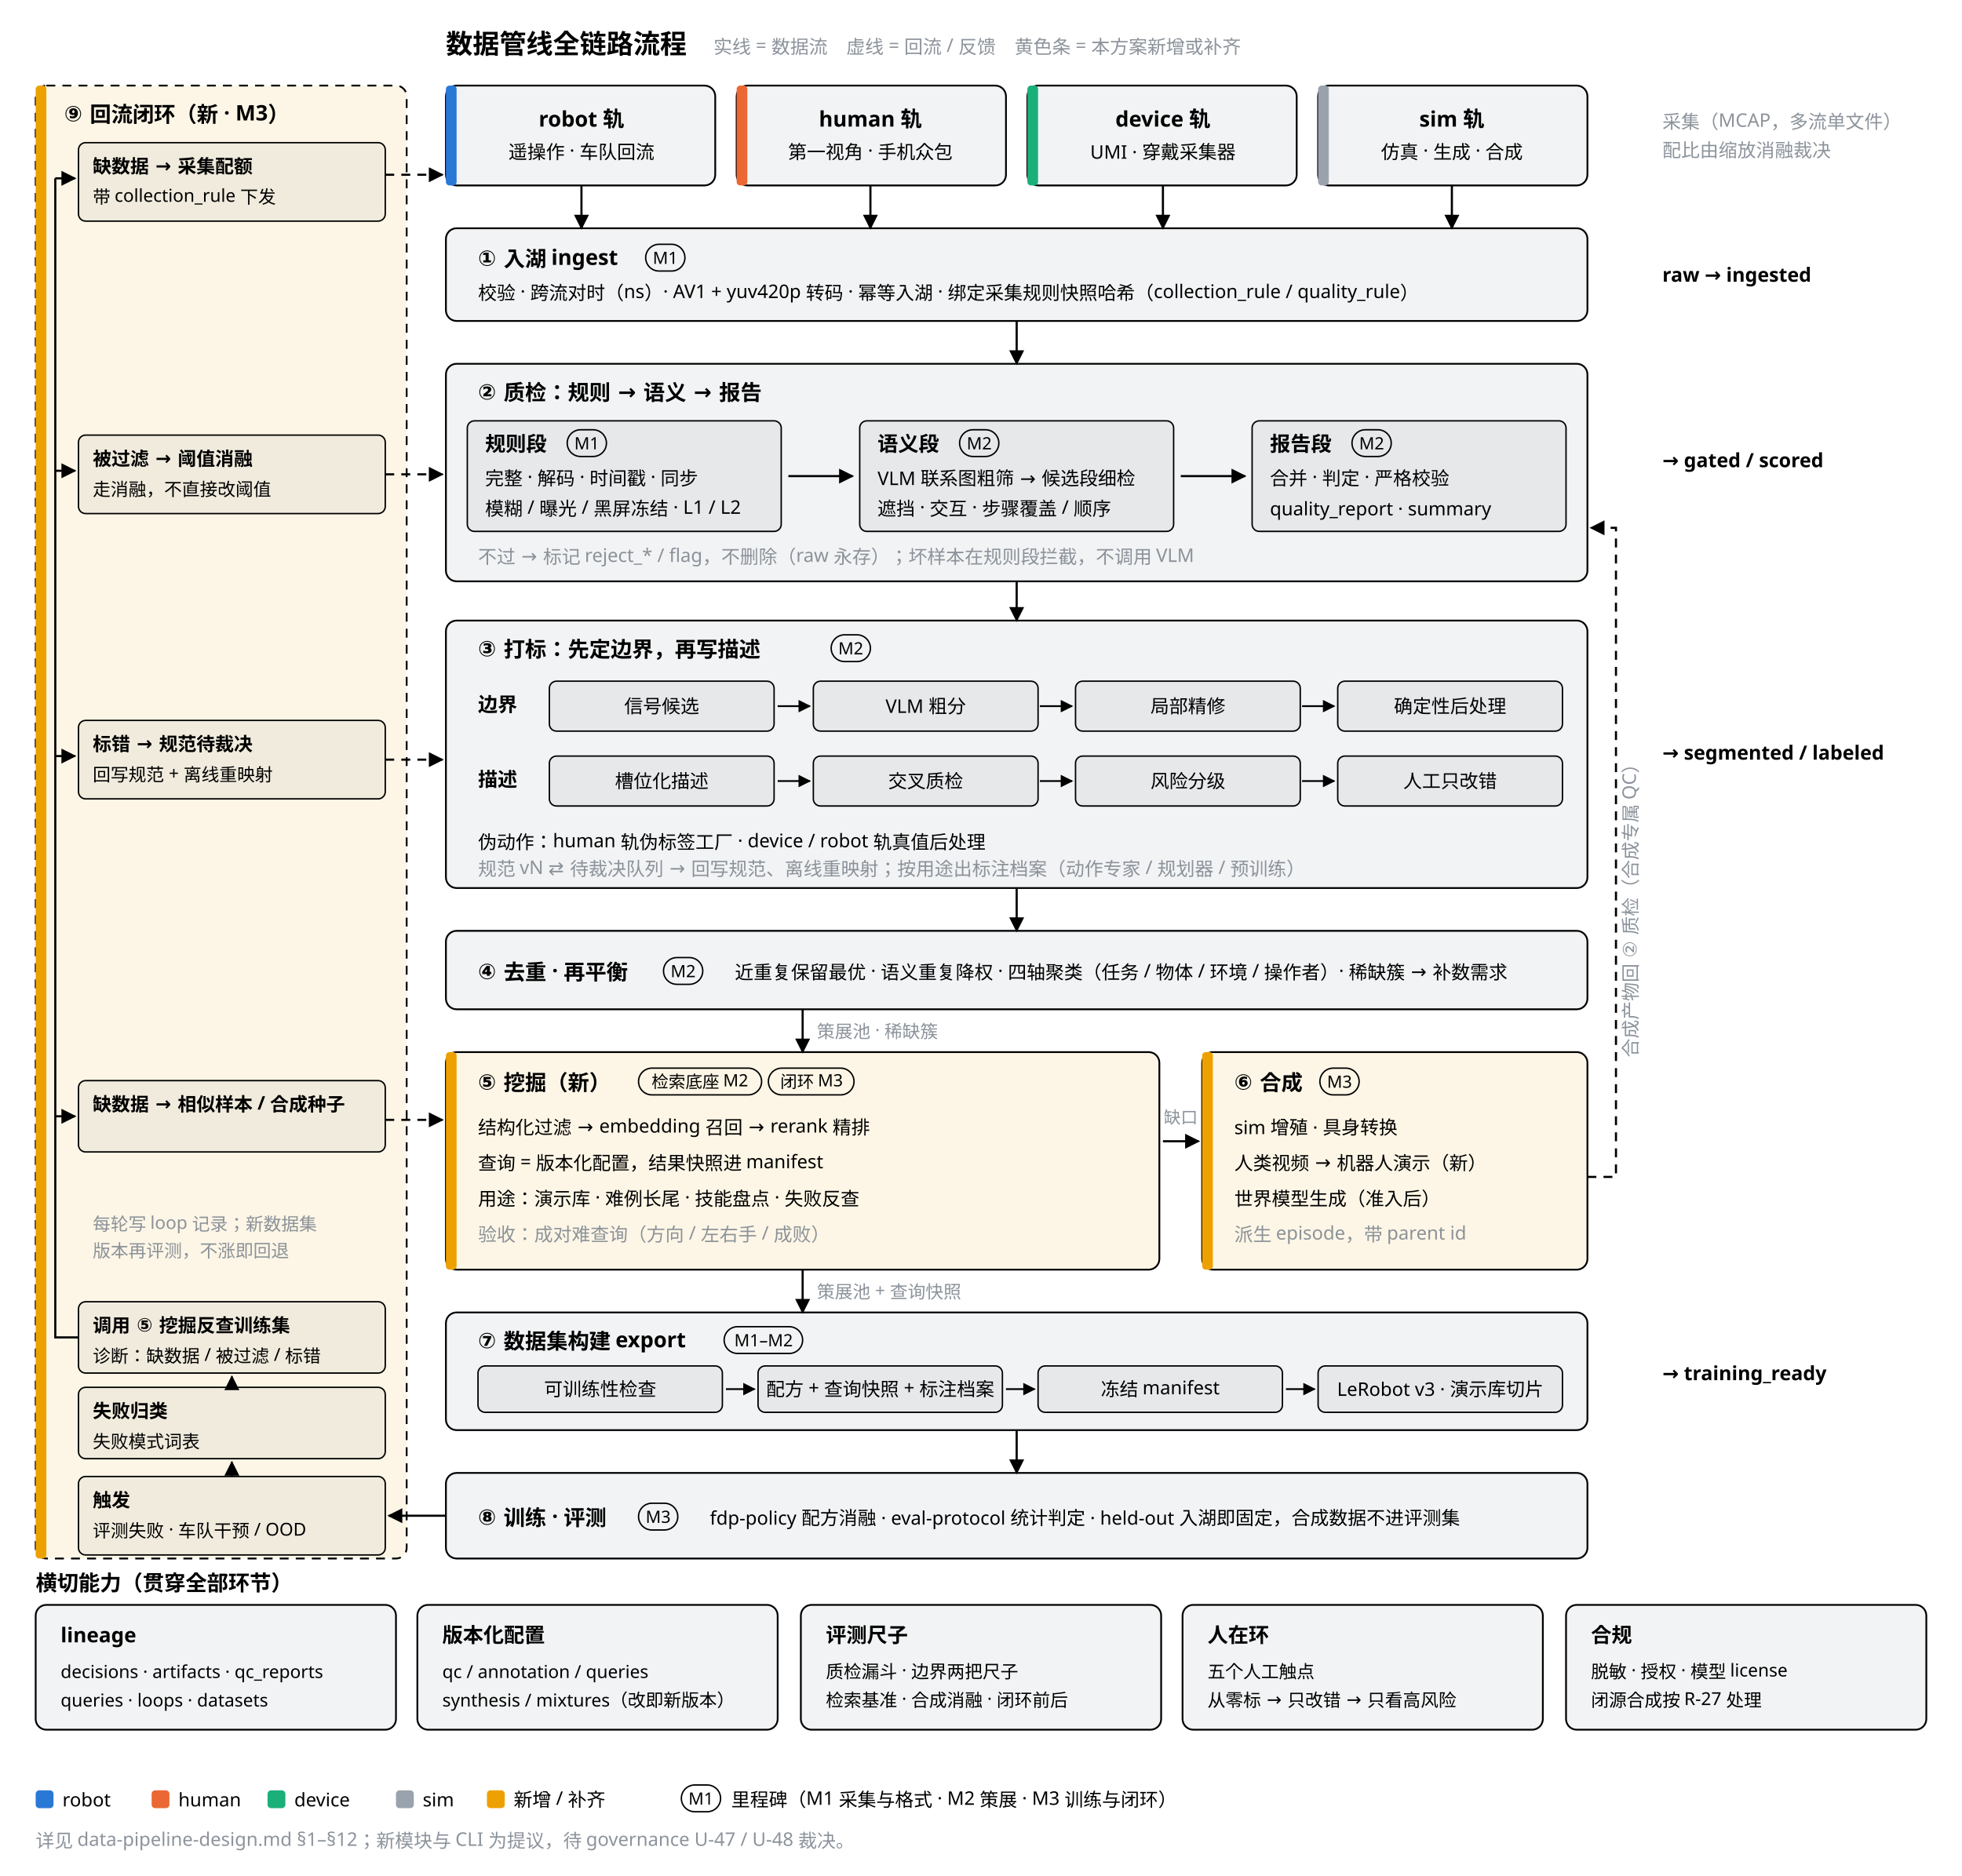
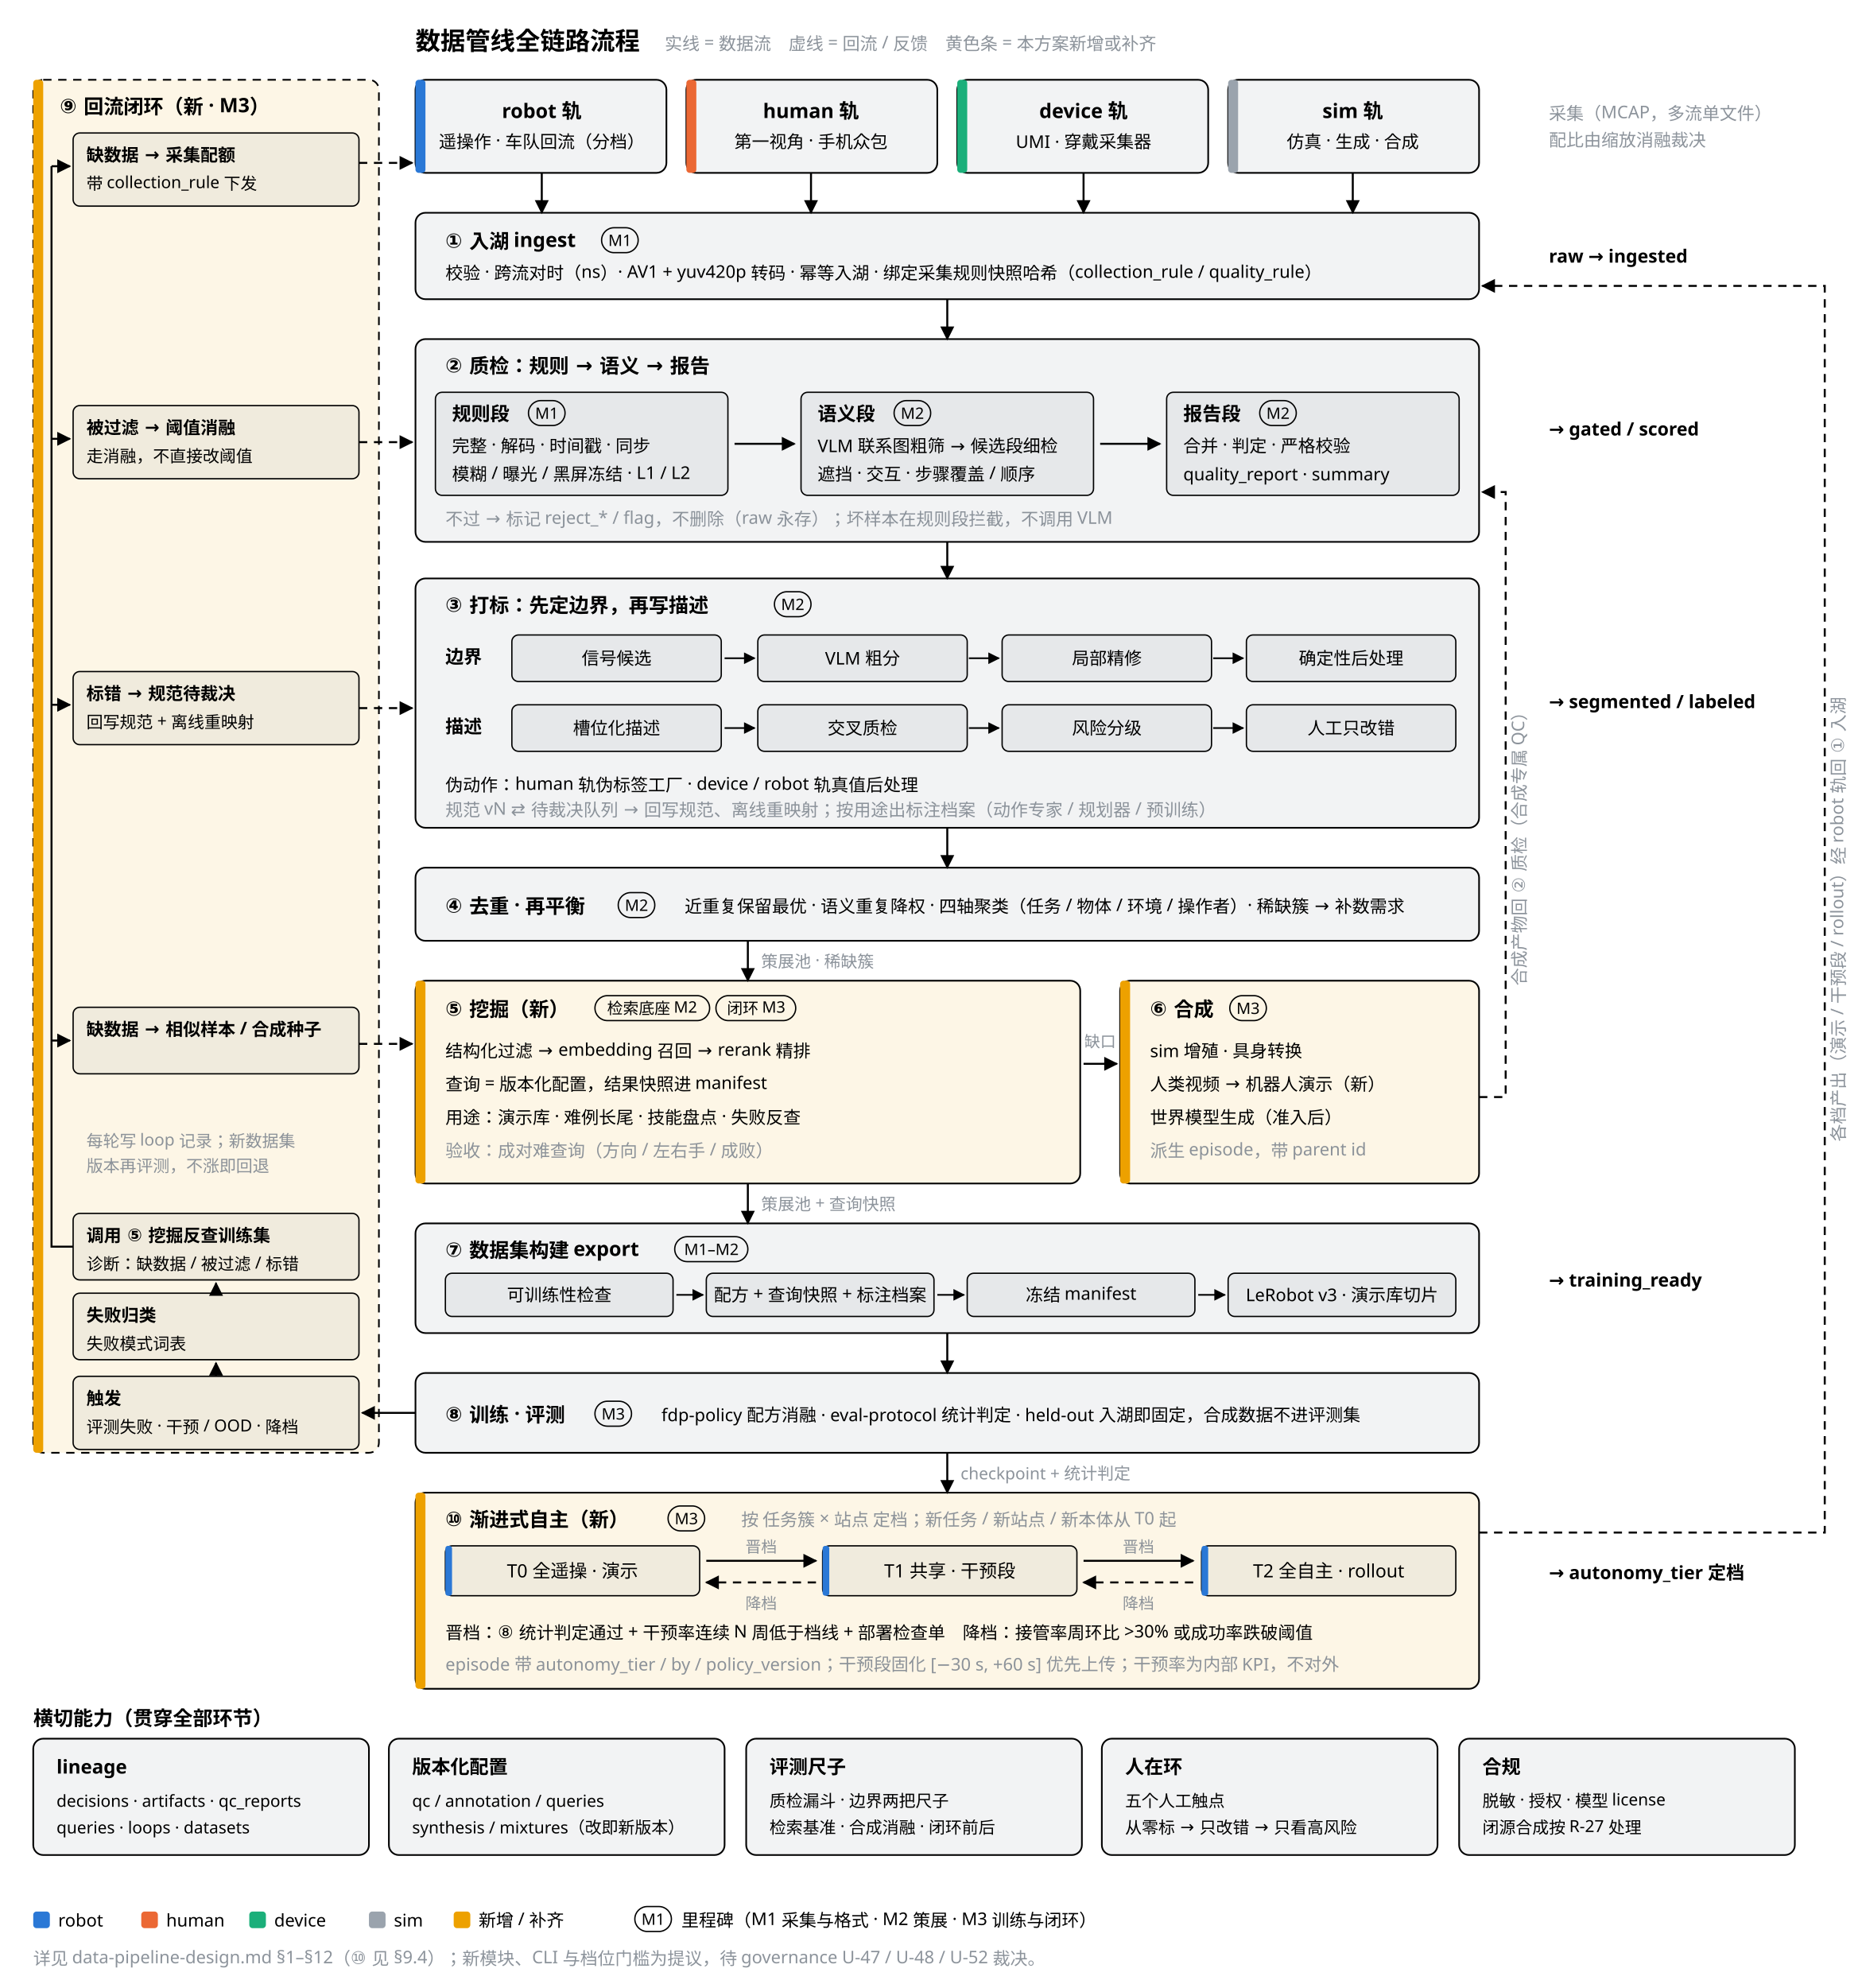
- <svg xmlns="http://www.w3.org/2000/svg" viewBox="0 0 1100 1052" width="1100" height="1052" role="img" aria-label="数据管线全链路流程：采集四轨 → 入湖 → 质检 → 打标 → 去重再平衡 → 挖掘与合成 → 数据集构建 → 训练评测，左侧为回流闭环，底部为横切能力" font-family="'Noto Sans SC','PingFang SC','Microsoft YaHei',system-ui,sans-serif" style="max-width:100%;height:auto">
+ <svg xmlns="http://www.w3.org/2000/svg" viewBox="0 0 1120 1196" width="1120" height="1196" role="img" aria-label="数据管线全链路流程：采集四轨 → 入湖 → 质检 → 打标 → 去重再平衡 → 挖掘与合成 → 数据集构建 → 训练评测，下方为渐进式自主分档，左侧为回流闭环，底部为横切能力" font-family="'Noto Sans SC','PingFang SC','Microsoft YaHei',system-ui,sans-serif" style="max-width:100%;height:auto">
  <defs>
    <marker id="arr" viewBox="0 0 10 10" refX="9" refY="5" markerWidth="7" markerHeight="7" orient="auto-start-reverse">
      <path d="M0,0 L10,5 L0,10 z" fill="currentColor" />
    </marker>
  </defs>
  <text x="250" y="30" font-size="15" text-anchor="start" font-weight="bold" fill="currentColor">数据管线全链路流程</text>
  <text x="400" y="30" font-size="10.5" text-anchor="start" font-weight="normal" fill="rgba(128,136,144,0.9)">实线 = 数据流　虚线 = 回流 / 反馈　黄色条 = 本方案新增或补齐</text>
  <rect x="250" y="48" width="151" height="56" rx="6" fill="rgba(128,136,144,0.10)" stroke="currentColor" stroke-width="1" />
  <rect x="250" y="48" width="6" height="56" rx="2" fill="#2a78d6" />
  <text x="326" y="71" font-size="12" text-anchor="middle" font-weight="bold" fill="currentColor">robot 轨</text>
-   <text x="326" y="89" font-size="10.5" text-anchor="middle" font-weight="normal" fill="currentColor">遥操作 · 车队回流</text>
+   <text x="326" y="89" font-size="10.5" text-anchor="middle" font-weight="normal" fill="currentColor">遥操作 · 车队回流（分档）</text>
  <path d="M326,104 L326,128" fill="none" stroke="currentColor" stroke-width="1.2" marker-end="url(#arr)" />
  <rect x="413" y="48" width="151" height="56" rx="6" fill="rgba(128,136,144,0.10)" stroke="currentColor" stroke-width="1" />
  <rect x="413" y="48" width="6" height="56" rx="2" fill="#eb6834" />
  <text x="488" y="71" font-size="12" text-anchor="middle" font-weight="bold" fill="currentColor">human 轨</text>
  <text x="488" y="89" font-size="10.5" text-anchor="middle" font-weight="normal" fill="currentColor">第一视角 · 手机众包</text>
  <path d="M488,104 L488,128" fill="none" stroke="currentColor" stroke-width="1.2" marker-end="url(#arr)" />
  <rect x="576" y="48" width="151" height="56" rx="6" fill="rgba(128,136,144,0.10)" stroke="currentColor" stroke-width="1" />
  <rect x="576" y="48" width="6" height="56" rx="2" fill="#1baf7a" />
  <text x="652" y="71" font-size="12" text-anchor="middle" font-weight="bold" fill="currentColor">device 轨</text>
  <text x="652" y="89" font-size="10.5" text-anchor="middle" font-weight="normal" fill="currentColor">UMI · 穿戴采集器</text>
  <path d="M652,104 L652,128" fill="none" stroke="currentColor" stroke-width="1.2" marker-end="url(#arr)" />
  <rect x="739" y="48" width="151" height="56" rx="6" fill="rgba(128,136,144,0.10)" stroke="currentColor" stroke-width="1" />
  <rect x="739" y="48" width="6" height="56" rx="2" fill="#9aa3ad" />
  <text x="814" y="71" font-size="12" text-anchor="middle" font-weight="bold" fill="currentColor">sim 轨</text>
  <text x="814" y="89" font-size="10.5" text-anchor="middle" font-weight="normal" fill="currentColor">仿真 · 生成 · 合成</text>
  <path d="M814,104 L814,128" fill="none" stroke="currentColor" stroke-width="1.2" marker-end="url(#arr)" />
  <text x="932" y="72" font-size="10.5" text-anchor="start" font-weight="normal" fill="rgba(128,136,144,0.9)">采集（MCAP，多流单文件）</text>
  <text x="932" y="88" font-size="10.5" text-anchor="start" font-weight="normal" fill="rgba(128,136,144,0.9)">配比由缩放消融裁决</text>
  <rect x="250" y="128" width="640" height="52" rx="6" fill="rgba(128,136,144,0.10)" stroke="currentColor" stroke-width="1" />
  <text x="268" y="149" font-size="12" text-anchor="start" font-weight="bold" fill="currentColor">① 入湖 ingest</text>
  <rect x="362" y="137" width="22" height="15" rx="7.5" fill="none" stroke="currentColor" stroke-width="0.8" />
  <text x="373.0" y="148" font-size="9.5" text-anchor="middle" font-weight="normal" fill="currentColor">M1</text>
  <text x="268" y="168" font-size="10.5" text-anchor="start" font-weight="normal" fill="currentColor">校验 · 跨流对时（ns）· AV1 + yuv420p 转码 · 幂等入湖 · 绑定采集规则快照哈希（collection_rule / quality_rule）</text>
  <path d="M570.0,180 L570.0,204" fill="none" stroke="currentColor" stroke-width="1.2" marker-end="url(#arr)" />
  <text x="932" y="158" font-size="11" text-anchor="start" font-weight="bold" fill="currentColor">raw → ingested</text>
  <rect x="250" y="204" width="640" height="122" rx="6" fill="rgba(128,136,144,0.10)" stroke="currentColor" stroke-width="1" />
  <text x="268" y="224" font-size="12" text-anchor="start" font-weight="bold" fill="currentColor">② 质检：规则 → 语义 → 报告</text>
  <rect x="262" y="236" width="176" height="62" rx="4" fill="rgba(128,136,144,0.10)" stroke="currentColor" stroke-width="0.8" />
  <text x="272" y="253" font-size="11.5" text-anchor="start" font-weight="bold" fill="currentColor">规则段</text>
  <rect x="318" y="241" width="22" height="15" rx="7.5" fill="none" stroke="currentColor" stroke-width="0.8" />
  <text x="329.0" y="252" font-size="9.5" text-anchor="middle" font-weight="normal" fill="currentColor">M1</text>
  <text x="272" y="272" font-size="10.5" text-anchor="start" font-weight="normal" fill="currentColor">完整 · 解码 · 时间戳 · 同步</text>
  <text x="272" y="289" font-size="10.5" text-anchor="start" font-weight="normal" fill="currentColor">模糊 / 曝光 / 黑屏冻结 · L1 / L2</text>
  <path d="M442,267.0 L478,267.0" fill="none" stroke="currentColor" stroke-width="1.2" marker-end="url(#arr)" />
  <rect x="482" y="236" width="176" height="62" rx="4" fill="rgba(128,136,144,0.10)" stroke="currentColor" stroke-width="0.8" />
  <text x="492" y="253" font-size="11.5" text-anchor="start" font-weight="bold" fill="currentColor">语义段</text>
  <rect x="538" y="241" width="22" height="15" rx="7.5" fill="none" stroke="currentColor" stroke-width="0.8" />
  <text x="549.0" y="252" font-size="9.5" text-anchor="middle" font-weight="normal" fill="currentColor">M2</text>
  <text x="492" y="272" font-size="10.5" text-anchor="start" font-weight="normal" fill="currentColor">VLM 联系图粗筛 → 候选段细检</text>
  <text x="492" y="289" font-size="10.5" text-anchor="start" font-weight="normal" fill="currentColor">遮挡 · 交互 · 步骤覆盖 / 顺序</text>
  <path d="M662,267.0 L698,267.0" fill="none" stroke="currentColor" stroke-width="1.2" marker-end="url(#arr)" />
  <rect x="702" y="236" width="176" height="62" rx="4" fill="rgba(128,136,144,0.10)" stroke="currentColor" stroke-width="0.8" />
  <text x="712" y="253" font-size="11.5" text-anchor="start" font-weight="bold" fill="currentColor">报告段</text>
  <rect x="758" y="241" width="22" height="15" rx="7.5" fill="none" stroke="currentColor" stroke-width="0.8" />
  <text x="769.0" y="252" font-size="9.5" text-anchor="middle" font-weight="normal" fill="currentColor">M2</text>
  <text x="712" y="272" font-size="10.5" text-anchor="start" font-weight="normal" fill="currentColor">合并 · 判定 · 严格校验</text>
  <text x="712" y="289" font-size="10.5" text-anchor="start" font-weight="normal" fill="currentColor">quality_report · summary</text>
  <text x="268" y="316" font-size="10.5" text-anchor="start" font-weight="normal" fill="rgba(128,136,144,0.9)">不过 → 标记 reject_* / flag，不删除（raw 永存）；坏样本在规则段拦截，不调用 VLM</text>
  <path d="M570.0,326 L570.0,348" fill="none" stroke="currentColor" stroke-width="1.2" marker-end="url(#arr)" />
  <text x="932" y="262" font-size="11" text-anchor="start" font-weight="bold" fill="currentColor">→ gated / scored</text>
  <rect x="250" y="348" width="640" height="150" rx="6" fill="rgba(128,136,144,0.10)" stroke="currentColor" stroke-width="1" />
  <text x="268" y="368" font-size="12" text-anchor="start" font-weight="bold" fill="currentColor">③ 打标：先定边界，再写描述</text>
  <rect x="466" y="356" width="22" height="15" rx="7.5" fill="none" stroke="currentColor" stroke-width="0.8" />
  <text x="477.0" y="367" font-size="9.5" text-anchor="middle" font-weight="normal" fill="currentColor">M2</text>
  <text x="268" y="399" font-size="11" text-anchor="start" font-weight="bold" fill="currentColor">边界</text>
  <rect x="308" y="382" width="126" height="28" rx="4" fill="rgba(128,136,144,0.10)" stroke="currentColor" stroke-width="0.8" />
  <text x="371.0" y="399.78" font-size="10.5" text-anchor="middle" font-weight="normal" fill="currentColor">信号候选</text>
  <path d="M436,396.0 L454,396.0" fill="none" stroke="currentColor" stroke-width="1" marker-end="url(#arr)" />
  <rect x="456" y="382" width="126" height="28" rx="4" fill="rgba(128,136,144,0.10)" stroke="currentColor" stroke-width="0.8" />
  <text x="519.0" y="399.78" font-size="10.5" text-anchor="middle" font-weight="normal" fill="currentColor">VLM 粗分</text>
  <path d="M583,396.0 L601,396.0" fill="none" stroke="currentColor" stroke-width="1" marker-end="url(#arr)" />
  <rect x="603" y="382" width="126" height="28" rx="4" fill="rgba(128,136,144,0.10)" stroke="currentColor" stroke-width="0.8" />
  <text x="666.0" y="399.78" font-size="10.5" text-anchor="middle" font-weight="normal" fill="currentColor">局部精修</text>
  <path d="M730,396.0 L748,396.0" fill="none" stroke="currentColor" stroke-width="1" marker-end="url(#arr)" />
  <rect x="750" y="382" width="126" height="28" rx="4" fill="rgba(128,136,144,0.10)" stroke="currentColor" stroke-width="0.8" />
  <text x="813.0" y="399.78" font-size="10.5" text-anchor="middle" font-weight="normal" fill="currentColor">确定性后处理</text>
  <text x="268" y="441" font-size="11" text-anchor="start" font-weight="bold" fill="currentColor">描述</text>
  <rect x="308" y="424" width="126" height="28" rx="4" fill="rgba(128,136,144,0.10)" stroke="currentColor" stroke-width="0.8" />
  <text x="371.0" y="441.78" font-size="10.5" text-anchor="middle" font-weight="normal" fill="currentColor">槽位化描述</text>
  <path d="M436,438.0 L454,438.0" fill="none" stroke="currentColor" stroke-width="1" marker-end="url(#arr)" />
  <rect x="456" y="424" width="126" height="28" rx="4" fill="rgba(128,136,144,0.10)" stroke="currentColor" stroke-width="0.8" />
  <text x="519.0" y="441.78" font-size="10.5" text-anchor="middle" font-weight="normal" fill="currentColor">交叉质检</text>
  <path d="M583,438.0 L601,438.0" fill="none" stroke="currentColor" stroke-width="1" marker-end="url(#arr)" />
  <rect x="603" y="424" width="126" height="28" rx="4" fill="rgba(128,136,144,0.10)" stroke="currentColor" stroke-width="0.8" />
  <text x="666.0" y="441.78" font-size="10.5" text-anchor="middle" font-weight="normal" fill="currentColor">风险分级</text>
  <path d="M730,438.0 L748,438.0" fill="none" stroke="currentColor" stroke-width="1" marker-end="url(#arr)" />
  <rect x="750" y="424" width="126" height="28" rx="4" fill="rgba(128,136,144,0.10)" stroke="currentColor" stroke-width="0.8" />
  <text x="813.0" y="441.78" font-size="10.5" text-anchor="middle" font-weight="normal" fill="currentColor">人工只改错</text>
  <text x="268" y="476" font-size="10.5" text-anchor="start" font-weight="normal" fill="currentColor">伪动作：human 轨伪标签工厂 · device / robot 轨真值后处理</text>
  <text x="268" y="491" font-size="10.5" text-anchor="start" font-weight="normal" fill="rgba(128,136,144,0.9)">规范 vN ⇄ 待裁决队列 → 回写规范、离线重映射；按用途出标注档案（动作专家 / 规划器 / 预训练）</text>
  <path d="M570.0,498 L570.0,522" fill="none" stroke="currentColor" stroke-width="1.2" marker-end="url(#arr)" />
  <text x="932" y="426" font-size="11" text-anchor="start" font-weight="bold" fill="currentColor">→ segmented / labeled</text>
  <rect x="250" y="522" width="640" height="44" rx="6" fill="rgba(128,136,144,0.10)" stroke="currentColor" stroke-width="1" />
  <text x="268" y="549" font-size="12" text-anchor="start" font-weight="bold" fill="currentColor">④ 去重 · 再平衡</text>
  <rect x="372" y="537" width="22" height="15" rx="7.5" fill="none" stroke="currentColor" stroke-width="0.8" />
  <text x="383.0" y="548" font-size="9.5" text-anchor="middle" font-weight="normal" fill="currentColor">M2</text>
  <text x="412" y="549" font-size="10.5" text-anchor="start" font-weight="normal" fill="currentColor">近重复保留最优 · 语义重复降权 · 四轴聚类（任务 / 物体 / 环境 / 操作者）· 稀缺簇 → 补数需求</text>
  <rect x="250" y="590" width="400" height="122" rx="6" fill="rgba(237,161,0,0.10)" stroke="currentColor" stroke-width="1" />
  <rect x="250" y="590" width="6" height="122" rx="2" fill="#eda100" />
  <text x="268" y="611" font-size="12" text-anchor="start" font-weight="bold" fill="currentColor">⑤ 挖掘（新）</text>
  <rect x="358" y="599" width="69" height="15" rx="7.5" fill="none" stroke="currentColor" stroke-width="0.8" />
  <text x="392.4" y="610" font-size="9.5" text-anchor="middle" font-weight="normal" fill="currentColor">检索底座 M2</text>
  <rect x="430.8" y="599" width="48" height="15" rx="7.5" fill="none" stroke="currentColor" stroke-width="0.8" />
  <text x="455.0" y="610" font-size="9.5" text-anchor="middle" font-weight="normal" fill="currentColor">闭环 M3</text>
  <text x="268" y="636" font-size="10.5" text-anchor="start" font-weight="normal" fill="currentColor">结构化过滤 → embedding 召回 → rerank 精排</text>
  <text x="268" y="656" font-size="10.5" text-anchor="start" font-weight="normal" fill="currentColor">查询 = 版本化配置，结果快照进 manifest</text>
  <text x="268" y="676" font-size="10.5" text-anchor="start" font-weight="normal" fill="currentColor">用途：演示库 · 难例长尾 · 技能盘点 · 失败反查</text>
  <text x="268" y="696" font-size="10.5" text-anchor="start" font-weight="normal" fill="rgba(128,136,144,0.9)">验收：成对难查询（方向 / 左右手 / 成败）</text>
  <path d="M450.0,566 L450.0,590" fill="none" stroke="currentColor" stroke-width="1.2" marker-end="url(#arr)" />
  <text x="458.0" y="582" font-size="10" text-anchor="start" font-weight="normal" fill="rgba(128,136,144,0.9)">策展池 · 稀缺簇</text>
  <rect x="674" y="590" width="216" height="122" rx="6" fill="rgba(237,161,0,0.10)" stroke="currentColor" stroke-width="1" />
  <rect x="674" y="590" width="6" height="122" rx="2" fill="#eda100" />
  <text x="692" y="611" font-size="12" text-anchor="start" font-weight="bold" fill="currentColor">⑥ 合成</text>
  <rect x="740" y="599" width="22" height="15" rx="7.5" fill="none" stroke="currentColor" stroke-width="0.8" />
  <text x="751.0" y="610" font-size="9.5" text-anchor="middle" font-weight="normal" fill="currentColor">M3</text>
  <text x="692" y="636" font-size="10.5" text-anchor="start" font-weight="normal" fill="currentColor">sim 增殖 · 具身转换</text>
  <text x="692" y="656" font-size="10.5" text-anchor="start" font-weight="normal" fill="currentColor">人类视频 → 机器人演示（新）</text>
  <text x="692" y="676" font-size="10.5" text-anchor="start" font-weight="normal" fill="currentColor">世界模型生成（准入后）</text>
  <text x="692" y="696" font-size="10.5" text-anchor="start" font-weight="normal" fill="rgba(128,136,144,0.9)">派生 episode，带 parent id</text>
  <path d="M652,640 L672,640" fill="none" stroke="currentColor" stroke-width="1.2" marker-end="url(#arr)" />
  <text x="662.0" y="630" font-size="9.5" text-anchor="middle" font-weight="normal" fill="rgba(128,136,144,0.9)">缺口</text>
  <path d="M890,660 L906,660 L906,296 L892,296" fill="none" stroke="currentColor" stroke-width="1.2" stroke-dasharray="5 4" marker-end="url(#arr)" />
  <text x="918" y="508.0" font-size="10.5" text-anchor="middle" font-weight="normal" fill="rgba(128,136,144,0.9)" transform="rotate(-90 918 508.0)">合成产物回 ② 质检（合成专属 QC）</text>
  <path d="M450.0,712 L450.0,736" fill="none" stroke="currentColor" stroke-width="1.2" marker-end="url(#arr)" />
  <text x="458.0" y="728" font-size="10" text-anchor="start" font-weight="normal" fill="rgba(128,136,144,0.9)">策展池 + 查询快照</text>
  <rect x="250" y="736" width="640" height="66" rx="6" fill="rgba(128,136,144,0.10)" stroke="currentColor" stroke-width="1" />
  <text x="268" y="756" font-size="12" text-anchor="start" font-weight="bold" fill="currentColor">⑦ 数据集构建 export</text>
  <rect x="406" y="744" width="44" height="15" rx="7.5" fill="none" stroke="currentColor" stroke-width="0.8" />
  <text x="428.1" y="755" font-size="9.5" text-anchor="middle" font-weight="normal" fill="currentColor">M1–M2</text>
  <rect x="268" y="766" width="137" height="26" rx="4" fill="rgba(128,136,144,0.10)" stroke="currentColor" stroke-width="0.8" />
  <text x="336.5" y="782.78" font-size="10.5" text-anchor="middle" font-weight="normal" fill="currentColor">可训练性检查</text>
  <path d="M407,779.0 L423,779.0" fill="none" stroke="currentColor" stroke-width="1" marker-end="url(#arr)" />
  <rect x="425" y="766" width="137" height="26" rx="4" fill="rgba(128,136,144,0.10)" stroke="currentColor" stroke-width="0.8" />
  <text x="493.5" y="782.78" font-size="10.5" text-anchor="middle" font-weight="normal" fill="currentColor">配方 + 查询快照 + 标注档案</text>
  <path d="M564,779.0 L580,779.0" fill="none" stroke="currentColor" stroke-width="1" marker-end="url(#arr)" />
  <rect x="582" y="766" width="137" height="26" rx="4" fill="rgba(128,136,144,0.10)" stroke="currentColor" stroke-width="0.8" />
  <text x="650.5" y="782.78" font-size="10.5" text-anchor="middle" font-weight="normal" fill="currentColor">冻结 manifest</text>
  <path d="M721,779.0 L737,779.0" fill="none" stroke="currentColor" stroke-width="1" marker-end="url(#arr)" />
  <rect x="739" y="766" width="137" height="26" rx="4" fill="rgba(128,136,144,0.10)" stroke="currentColor" stroke-width="0.8" />
  <text x="807.5" y="782.78" font-size="10.5" text-anchor="middle" font-weight="normal" fill="currentColor">LeRobot v3 · 演示库切片</text>
  <path d="M570.0,802 L570.0,826" fill="none" stroke="currentColor" stroke-width="1.2" marker-end="url(#arr)" />
  <text x="932" y="774" font-size="11" text-anchor="start" font-weight="bold" fill="currentColor">→ training_ready</text>
  <rect x="250" y="826" width="640" height="48" rx="6" fill="rgba(128,136,144,0.10)" stroke="currentColor" stroke-width="1" />
  <text x="268" y="855" font-size="12" text-anchor="start" font-weight="bold" fill="currentColor">⑧ 训练 · 评测</text>
  <rect x="358" y="843" width="22" height="15" rx="7.5" fill="none" stroke="currentColor" stroke-width="0.8" />
  <text x="369.0" y="854" font-size="9.5" text-anchor="middle" font-weight="normal" fill="currentColor">M3</text>
  <text x="398" y="855" font-size="10.5" text-anchor="start" font-weight="normal" fill="currentColor">fdp-policy 配方消融 · eval-protocol 统计判定 · held-out 入湖即固定，合成数据不进评测集</text>
+   <path d="M570.0,874 L570.0,898" fill="none" stroke="currentColor" stroke-width="1.2" marker-end="url(#arr)" />
+   <text x="578.0" y="890" font-size="10" text-anchor="start" font-weight="normal" fill="rgba(128,136,144,0.9)">checkpoint + 统计判定</text>
+   <rect x="250" y="898" width="640" height="118" rx="6" fill="rgba(237,161,0,0.10)" stroke="currentColor" stroke-width="1" />
+   <rect x="250" y="898" width="6" height="118" rx="2" fill="#eda100" />
+   <text x="268" y="918" font-size="12" text-anchor="start" font-weight="bold" fill="currentColor">⑩ 渐进式自主（新）</text>
+   <rect x="402" y="906" width="22" height="15" rx="7.5" fill="none" stroke="currentColor" stroke-width="0.8" />
+   <text x="413.0" y="917" font-size="9.5" text-anchor="middle" font-weight="normal" fill="currentColor">M3</text>
+   <text x="446" y="918" font-size="10.5" text-anchor="start" font-weight="normal" fill="rgba(128,136,144,0.9)">按 任务簇 × 站点 定档；新任务 / 新站点 / 新本体从 T0 起</text>
+   <rect x="268" y="930" width="153" height="30" rx="4" fill="rgba(128,136,144,0.10)" stroke="currentColor" stroke-width="0.8" />
+   <text x="344.5" y="948.96" font-size="11" text-anchor="middle" font-weight="normal" fill="currentColor">T0 全遥操 · 演示</text>
+   <rect x="268" y="930" width="4" height="30" rx="1.5" fill="#2a78d6" />
+   <path d="M425,939 L491,939" fill="none" stroke="currentColor" stroke-width="1.2" marker-end="url(#arr)" />
+   <text x="458.0" y="934" font-size="9.5" text-anchor="middle" font-weight="normal" fill="rgba(128,136,144,0.9)">晋档</text>
+   <path d="M491,952 L425,952" fill="none" stroke="currentColor" stroke-width="1.2" stroke-dasharray="5 4" marker-end="url(#arr)" />
+   <text x="458.0" y="968" font-size="9.5" text-anchor="middle" font-weight="normal" fill="rgba(128,136,144,0.9)">降档</text>
+   <rect x="495" y="930" width="153" height="30" rx="4" fill="rgba(128,136,144,0.10)" stroke="currentColor" stroke-width="0.8" />
+   <text x="571.5" y="948.96" font-size="11" text-anchor="middle" font-weight="normal" fill="currentColor">T1 共享 · 干预段</text>
+   <rect x="495" y="930" width="4" height="30" rx="1.5" fill="#2a78d6" />
+   <path d="M652,939 L718,939" fill="none" stroke="currentColor" stroke-width="1.2" marker-end="url(#arr)" />
+   <text x="685.0" y="934" font-size="9.5" text-anchor="middle" font-weight="normal" fill="rgba(128,136,144,0.9)">晋档</text>
+   <path d="M718,952 L652,952" fill="none" stroke="currentColor" stroke-width="1.2" stroke-dasharray="5 4" marker-end="url(#arr)" />
+   <text x="685.0" y="968" font-size="9.5" text-anchor="middle" font-weight="normal" fill="rgba(128,136,144,0.9)">降档</text>
+   <rect x="723" y="930" width="153" height="30" rx="4" fill="rgba(128,136,144,0.10)" stroke="currentColor" stroke-width="0.8" />
+   <text x="799.5" y="948.96" font-size="11" text-anchor="middle" font-weight="normal" fill="currentColor">T2 全自主 · rollout</text>
+   <rect x="723" y="930" width="4" height="30" rx="1.5" fill="#2a78d6" />
+   <text x="268" y="986" font-size="10.5" text-anchor="start" font-weight="normal" fill="currentColor">晋档：⑧ 统计判定通过 + 干预率连续 N 周低于档线 + 部署检查单　降档：接管率周环比 &gt;30% 或成功率跌破阈值</text>
+   <text x="268" y="1005" font-size="10.5" text-anchor="start" font-weight="normal" fill="rgba(128,136,144,0.9)">episode 带 autonomy_tier / by / policy_version；干预段固化 [−30 s, +60 s] 优先上传；干预率为内部 KPI，不对外</text>
+   <path d="M890,922 L1098,922 L1098,172 L892,172" fill="none" stroke="currentColor" stroke-width="1.2" stroke-dasharray="5 4" marker-end="url(#arr)" />
+   <text x="1110" y="553.0" font-size="10.5" text-anchor="middle" font-weight="normal" fill="rgba(128,136,144,0.9)" transform="rotate(-90 1110 553.0)">各档产出（演示 / 干预段 / rollout）经 robot 轨回 ① 入湖</text>
+   <text x="932" y="950" font-size="11" text-anchor="start" font-weight="bold" fill="currentColor">→ autonomy_tier 定档</text>
  <rect x="20" y="48" width="208" height="826" rx="6" fill="rgba(237,161,0,0.10)" stroke="currentColor" stroke-width="1" stroke-dasharray="5 4" />
  <rect x="20" y="48" width="6" height="826" rx="2" fill="#eda100" />
  <text x="36" y="68" font-size="12" text-anchor="start" font-weight="bold" fill="currentColor">⑨ 回流闭环（新 · M3）</text>
  <rect x="44" y="828" width="172" height="44" rx="4" fill="rgba(128,136,144,0.10)" stroke="currentColor" stroke-width="0.8" />
  <text x="52" y="845" font-size="10.5" text-anchor="start" font-weight="bold" fill="currentColor">触发</text>
-   <text x="52" y="862" font-size="10" text-anchor="start" font-weight="normal" fill="currentColor">评测失败 · 车队干预 / OOD</text>
+   <text x="52" y="862" font-size="10" text-anchor="start" font-weight="normal" fill="currentColor">评测失败 · 干预 / OOD · 降档</text>
  <rect x="44" y="778" width="172" height="40" rx="4" fill="rgba(128,136,144,0.10)" stroke="currentColor" stroke-width="0.8" />
  <text x="52" y="795" font-size="10.5" text-anchor="start" font-weight="bold" fill="currentColor">失败归类</text>
  <text x="52" y="812" font-size="10" text-anchor="start" font-weight="normal" fill="currentColor">失败模式词表</text>
  <rect x="44" y="730" width="172" height="40" rx="4" fill="rgba(128,136,144,0.10)" stroke="currentColor" stroke-width="0.8" />
  <text x="52" y="747" font-size="10.5" text-anchor="start" font-weight="bold" fill="currentColor">调用 ⑤ 挖掘反查训练集</text>
  <text x="52" y="764" font-size="10" text-anchor="start" font-weight="normal" fill="currentColor">诊断：缺数据 / 被过滤 / 标错</text>
  <path d="M250,850 L218,850" fill="none" stroke="currentColor" stroke-width="1.2" marker-end="url(#arr)" />
  <path d="M130,828 L130,820" fill="none" stroke="currentColor" stroke-width="1.2" marker-end="url(#arr)" />
  <path d="M130,778 L130,772" fill="none" stroke="currentColor" stroke-width="1.2" marker-end="url(#arr)" />
  <path d="M44,750 L31,750 L31,100" fill="none" stroke="currentColor" stroke-width="1.2" />
  <rect x="44" y="80" width="172" height="44" rx="4" fill="rgba(128,136,144,0.10)" stroke="currentColor" stroke-width="0.8" />
  <text x="52" y="97" font-size="10.5" text-anchor="start" font-weight="bold" fill="currentColor">缺数据 → 采集配额</text>
  <text x="52" y="114" font-size="10" text-anchor="start" font-weight="normal" fill="currentColor">带 collection_rule 下发</text>
  <path d="M31,100 L42,100" fill="none" stroke="currentColor" stroke-width="1.2" marker-end="url(#arr)" />
  <path d="M216,98 L248,98" fill="none" stroke="currentColor" stroke-width="1.2" stroke-dasharray="5 4" marker-end="url(#arr)" />
  <rect x="44" y="244" width="172" height="44" rx="4" fill="rgba(128,136,144,0.10)" stroke="currentColor" stroke-width="0.8" />
  <text x="52" y="261" font-size="10.5" text-anchor="start" font-weight="bold" fill="currentColor">被过滤 → 阈值消融</text>
  <text x="52" y="278" font-size="10" text-anchor="start" font-weight="normal" fill="currentColor">走消融，不直接改阈值</text>
  <path d="M31,264 L42,264" fill="none" stroke="currentColor" stroke-width="1.2" marker-end="url(#arr)" />
  <path d="M216,266 L248,266" fill="none" stroke="currentColor" stroke-width="1.2" stroke-dasharray="5 4" marker-end="url(#arr)" />
  <rect x="44" y="404" width="172" height="44" rx="4" fill="rgba(128,136,144,0.10)" stroke="currentColor" stroke-width="0.8" />
  <text x="52" y="421" font-size="10.5" text-anchor="start" font-weight="bold" fill="currentColor">标错 → 规范待裁决</text>
  <text x="52" y="438" font-size="10" text-anchor="start" font-weight="normal" fill="currentColor">回写规范 + 离线重映射</text>
  <path d="M31,424 L42,424" fill="none" stroke="currentColor" stroke-width="1.2" marker-end="url(#arr)" />
  <path d="M216,426 L248,426" fill="none" stroke="currentColor" stroke-width="1.2" stroke-dasharray="5 4" marker-end="url(#arr)" />
  <rect x="44" y="606" width="172" height="40" rx="4" fill="rgba(128,136,144,0.10)" stroke="currentColor" stroke-width="0.8" />
  <text x="52" y="623" font-size="10.5" text-anchor="start" font-weight="bold" fill="currentColor">缺数据 → 相似样本 / 合成种子</text>
  <path d="M31,626 L42,626" fill="none" stroke="currentColor" stroke-width="1.2" marker-end="url(#arr)" />
  <path d="M216,628 L248,628" fill="none" stroke="currentColor" stroke-width="1.2" stroke-dasharray="5 4" marker-end="url(#arr)" />
  <text x="52" y="690" font-size="10" text-anchor="start" font-weight="normal" fill="rgba(128,136,144,0.9)">每轮写 loop 记录；新数据集</text>
  <text x="52" y="705" font-size="10" text-anchor="start" font-weight="normal" fill="rgba(128,136,144,0.9)">版本再评测，不涨即回退</text>
-   <text x="20" y="892" font-size="12" text-anchor="start" font-weight="bold" fill="currentColor">横切能力（贯穿全部环节）</text>
-   <rect x="20" y="900" width="202" height="70" rx="6" fill="rgba(128,136,144,0.10)" stroke="currentColor" stroke-width="1" />
-   <text x="34" y="921" font-size="11.5" text-anchor="start" font-weight="bold" fill="currentColor">lineage</text>
-   <text x="34" y="941" font-size="10" text-anchor="start" font-weight="normal" fill="currentColor">decisions · artifacts · qc_reports</text>
-   <text x="34" y="957" font-size="10" text-anchor="start" font-weight="normal" fill="currentColor">queries · loops · datasets</text>
-   <rect x="234" y="900" width="202" height="70" rx="6" fill="rgba(128,136,144,0.10)" stroke="currentColor" stroke-width="1" />
-   <text x="248" y="921" font-size="11.5" text-anchor="start" font-weight="bold" fill="currentColor">版本化配置</text>
-   <text x="248" y="941" font-size="10" text-anchor="start" font-weight="normal" fill="currentColor">qc / annotation / queries</text>
-   <text x="248" y="957" font-size="10" text-anchor="start" font-weight="normal" fill="currentColor">synthesis / mixtures（改即新版本）</text>
-   <rect x="449" y="900" width="202" height="70" rx="6" fill="rgba(128,136,144,0.10)" stroke="currentColor" stroke-width="1" />
-   <text x="463" y="921" font-size="11.5" text-anchor="start" font-weight="bold" fill="currentColor">评测尺子</text>
-   <text x="463" y="941" font-size="10" text-anchor="start" font-weight="normal" fill="currentColor">质检漏斗 · 边界两把尺子</text>
-   <text x="463" y="957" font-size="10" text-anchor="start" font-weight="normal" fill="currentColor">检索基准 · 合成消融 · 闭环前后</text>
-   <rect x="663" y="900" width="202" height="70" rx="6" fill="rgba(128,136,144,0.10)" stroke="currentColor" stroke-width="1" />
-   <text x="677" y="921" font-size="11.5" text-anchor="start" font-weight="bold" fill="currentColor">人在环</text>
-   <text x="677" y="941" font-size="10" text-anchor="start" font-weight="normal" fill="currentColor">五个人工触点</text>
-   <text x="677" y="957" font-size="10" text-anchor="start" font-weight="normal" fill="currentColor">从零标 → 只改错 → 只看高风险</text>
-   <rect x="878" y="900" width="202" height="70" rx="6" fill="rgba(128,136,144,0.10)" stroke="currentColor" stroke-width="1" />
-   <text x="892" y="921" font-size="11.5" text-anchor="start" font-weight="bold" fill="currentColor">合规</text>
-   <text x="892" y="941" font-size="10" text-anchor="start" font-weight="normal" fill="currentColor">脱敏 · 授权 · 模型 license</text>
-   <text x="892" y="957" font-size="10" text-anchor="start" font-weight="normal" fill="currentColor">闭源合成按 R-27 处理</text>
-   <rect x="20" y="1004" width="10" height="10" rx="2" fill="#2a78d6" />
-   <text x="35" y="1013" font-size="10.5" text-anchor="start" font-weight="normal" fill="currentColor">robot</text>
-   <rect x="85" y="1004" width="10" height="10" rx="2" fill="#eb6834" />
-   <text x="100" y="1013" font-size="10.5" text-anchor="start" font-weight="normal" fill="currentColor">human</text>
-   <rect x="150" y="1004" width="10" height="10" rx="2" fill="#1baf7a" />
-   <text x="165" y="1013" font-size="10.5" text-anchor="start" font-weight="normal" fill="currentColor">device</text>
-   <rect x="222" y="1004" width="10" height="10" rx="2" fill="#9aa3ad" />
-   <text x="237" y="1013" font-size="10.5" text-anchor="start" font-weight="normal" fill="currentColor">sim</text>
-   <rect x="273" y="1004" width="10" height="10" rx="2" fill="#eda100" />
-   <text x="288" y="1013" font-size="10.5" text-anchor="start" font-weight="normal" fill="currentColor">新增 / 补齐</text>
-   <rect x="382" y="1001" width="22" height="15" rx="7.5" fill="none" stroke="currentColor" stroke-width="0.8" />
-   <text x="393.0" y="1012" font-size="9.5" text-anchor="middle" font-weight="normal" fill="currentColor">M1</text>
-   <text x="410" y="1013" font-size="10.5" text-anchor="start" font-weight="normal" fill="currentColor">里程碑（M1 采集与格式 · M2 策展 · M3 训练与闭环）</text>
-   <text x="20" y="1036" font-size="10.5" text-anchor="start" font-weight="normal" fill="rgba(128,136,144,0.9)">详见 data-pipeline-design.md §1–§12；新模块与 CLI 为提议，待 governance U-47 / U-48 裁决。</text>
+   <text x="20" y="1038" font-size="12" text-anchor="start" font-weight="bold" fill="currentColor">横切能力（贯穿全部环节）</text>
+   <rect x="20" y="1046" width="202" height="70" rx="6" fill="rgba(128,136,144,0.10)" stroke="currentColor" stroke-width="1" />
+   <text x="34" y="1067" font-size="11.5" text-anchor="start" font-weight="bold" fill="currentColor">lineage</text>
+   <text x="34" y="1087" font-size="10" text-anchor="start" font-weight="normal" fill="currentColor">decisions · artifacts · qc_reports</text>
+   <text x="34" y="1103" font-size="10" text-anchor="start" font-weight="normal" fill="currentColor">queries · loops · datasets</text>
+   <rect x="234" y="1046" width="202" height="70" rx="6" fill="rgba(128,136,144,0.10)" stroke="currentColor" stroke-width="1" />
+   <text x="248" y="1067" font-size="11.5" text-anchor="start" font-weight="bold" fill="currentColor">版本化配置</text>
+   <text x="248" y="1087" font-size="10" text-anchor="start" font-weight="normal" fill="currentColor">qc / annotation / queries</text>
+   <text x="248" y="1103" font-size="10" text-anchor="start" font-weight="normal" fill="currentColor">synthesis / mixtures（改即新版本）</text>
+   <rect x="449" y="1046" width="202" height="70" rx="6" fill="rgba(128,136,144,0.10)" stroke="currentColor" stroke-width="1" />
+   <text x="463" y="1067" font-size="11.5" text-anchor="start" font-weight="bold" fill="currentColor">评测尺子</text>
+   <text x="463" y="1087" font-size="10" text-anchor="start" font-weight="normal" fill="currentColor">质检漏斗 · 边界两把尺子</text>
+   <text x="463" y="1103" font-size="10" text-anchor="start" font-weight="normal" fill="currentColor">检索基准 · 合成消融 · 闭环前后</text>
+   <rect x="663" y="1046" width="202" height="70" rx="6" fill="rgba(128,136,144,0.10)" stroke="currentColor" stroke-width="1" />
+   <text x="677" y="1067" font-size="11.5" text-anchor="start" font-weight="bold" fill="currentColor">人在环</text>
+   <text x="677" y="1087" font-size="10" text-anchor="start" font-weight="normal" fill="currentColor">五个人工触点</text>
+   <text x="677" y="1103" font-size="10" text-anchor="start" font-weight="normal" fill="currentColor">从零标 → 只改错 → 只看高风险</text>
+   <rect x="878" y="1046" width="202" height="70" rx="6" fill="rgba(128,136,144,0.10)" stroke="currentColor" stroke-width="1" />
+   <text x="892" y="1067" font-size="11.5" text-anchor="start" font-weight="bold" fill="currentColor">合规</text>
+   <text x="892" y="1087" font-size="10" text-anchor="start" font-weight="normal" fill="currentColor">脱敏 · 授权 · 模型 license</text>
+   <text x="892" y="1103" font-size="10" text-anchor="start" font-weight="normal" fill="currentColor">闭源合成按 R-27 处理</text>
+   <rect x="20" y="1150" width="10" height="10" rx="2" fill="#2a78d6" />
+   <text x="35" y="1159" font-size="10.5" text-anchor="start" font-weight="normal" fill="currentColor">robot</text>
+   <rect x="85" y="1150" width="10" height="10" rx="2" fill="#eb6834" />
+   <text x="100" y="1159" font-size="10.5" text-anchor="start" font-weight="normal" fill="currentColor">human</text>
+   <rect x="150" y="1150" width="10" height="10" rx="2" fill="#1baf7a" />
+   <text x="165" y="1159" font-size="10.5" text-anchor="start" font-weight="normal" fill="currentColor">device</text>
+   <rect x="222" y="1150" width="10" height="10" rx="2" fill="#9aa3ad" />
+   <text x="237" y="1159" font-size="10.5" text-anchor="start" font-weight="normal" fill="currentColor">sim</text>
+   <rect x="273" y="1150" width="10" height="10" rx="2" fill="#eda100" />
+   <text x="288" y="1159" font-size="10.5" text-anchor="start" font-weight="normal" fill="currentColor">新增 / 补齐</text>
+   <rect x="382" y="1147" width="22" height="15" rx="7.5" fill="none" stroke="currentColor" stroke-width="0.8" />
+   <text x="393.0" y="1158" font-size="9.5" text-anchor="middle" font-weight="normal" fill="currentColor">M1</text>
+   <text x="410" y="1159" font-size="10.5" text-anchor="start" font-weight="normal" fill="currentColor">里程碑（M1 采集与格式 · M2 策展 · M3 训练与闭环）</text>
+   <text x="20" y="1182" font-size="10.5" text-anchor="start" font-weight="normal" fill="rgba(128,136,144,0.9)">详见 data-pipeline-design.md §1–§12（⑩ 见 §9.4）；新模块、CLI 与档位门槛为提议，待 governance U-47 / U-48 / U-52 裁决。</text>
</svg>
